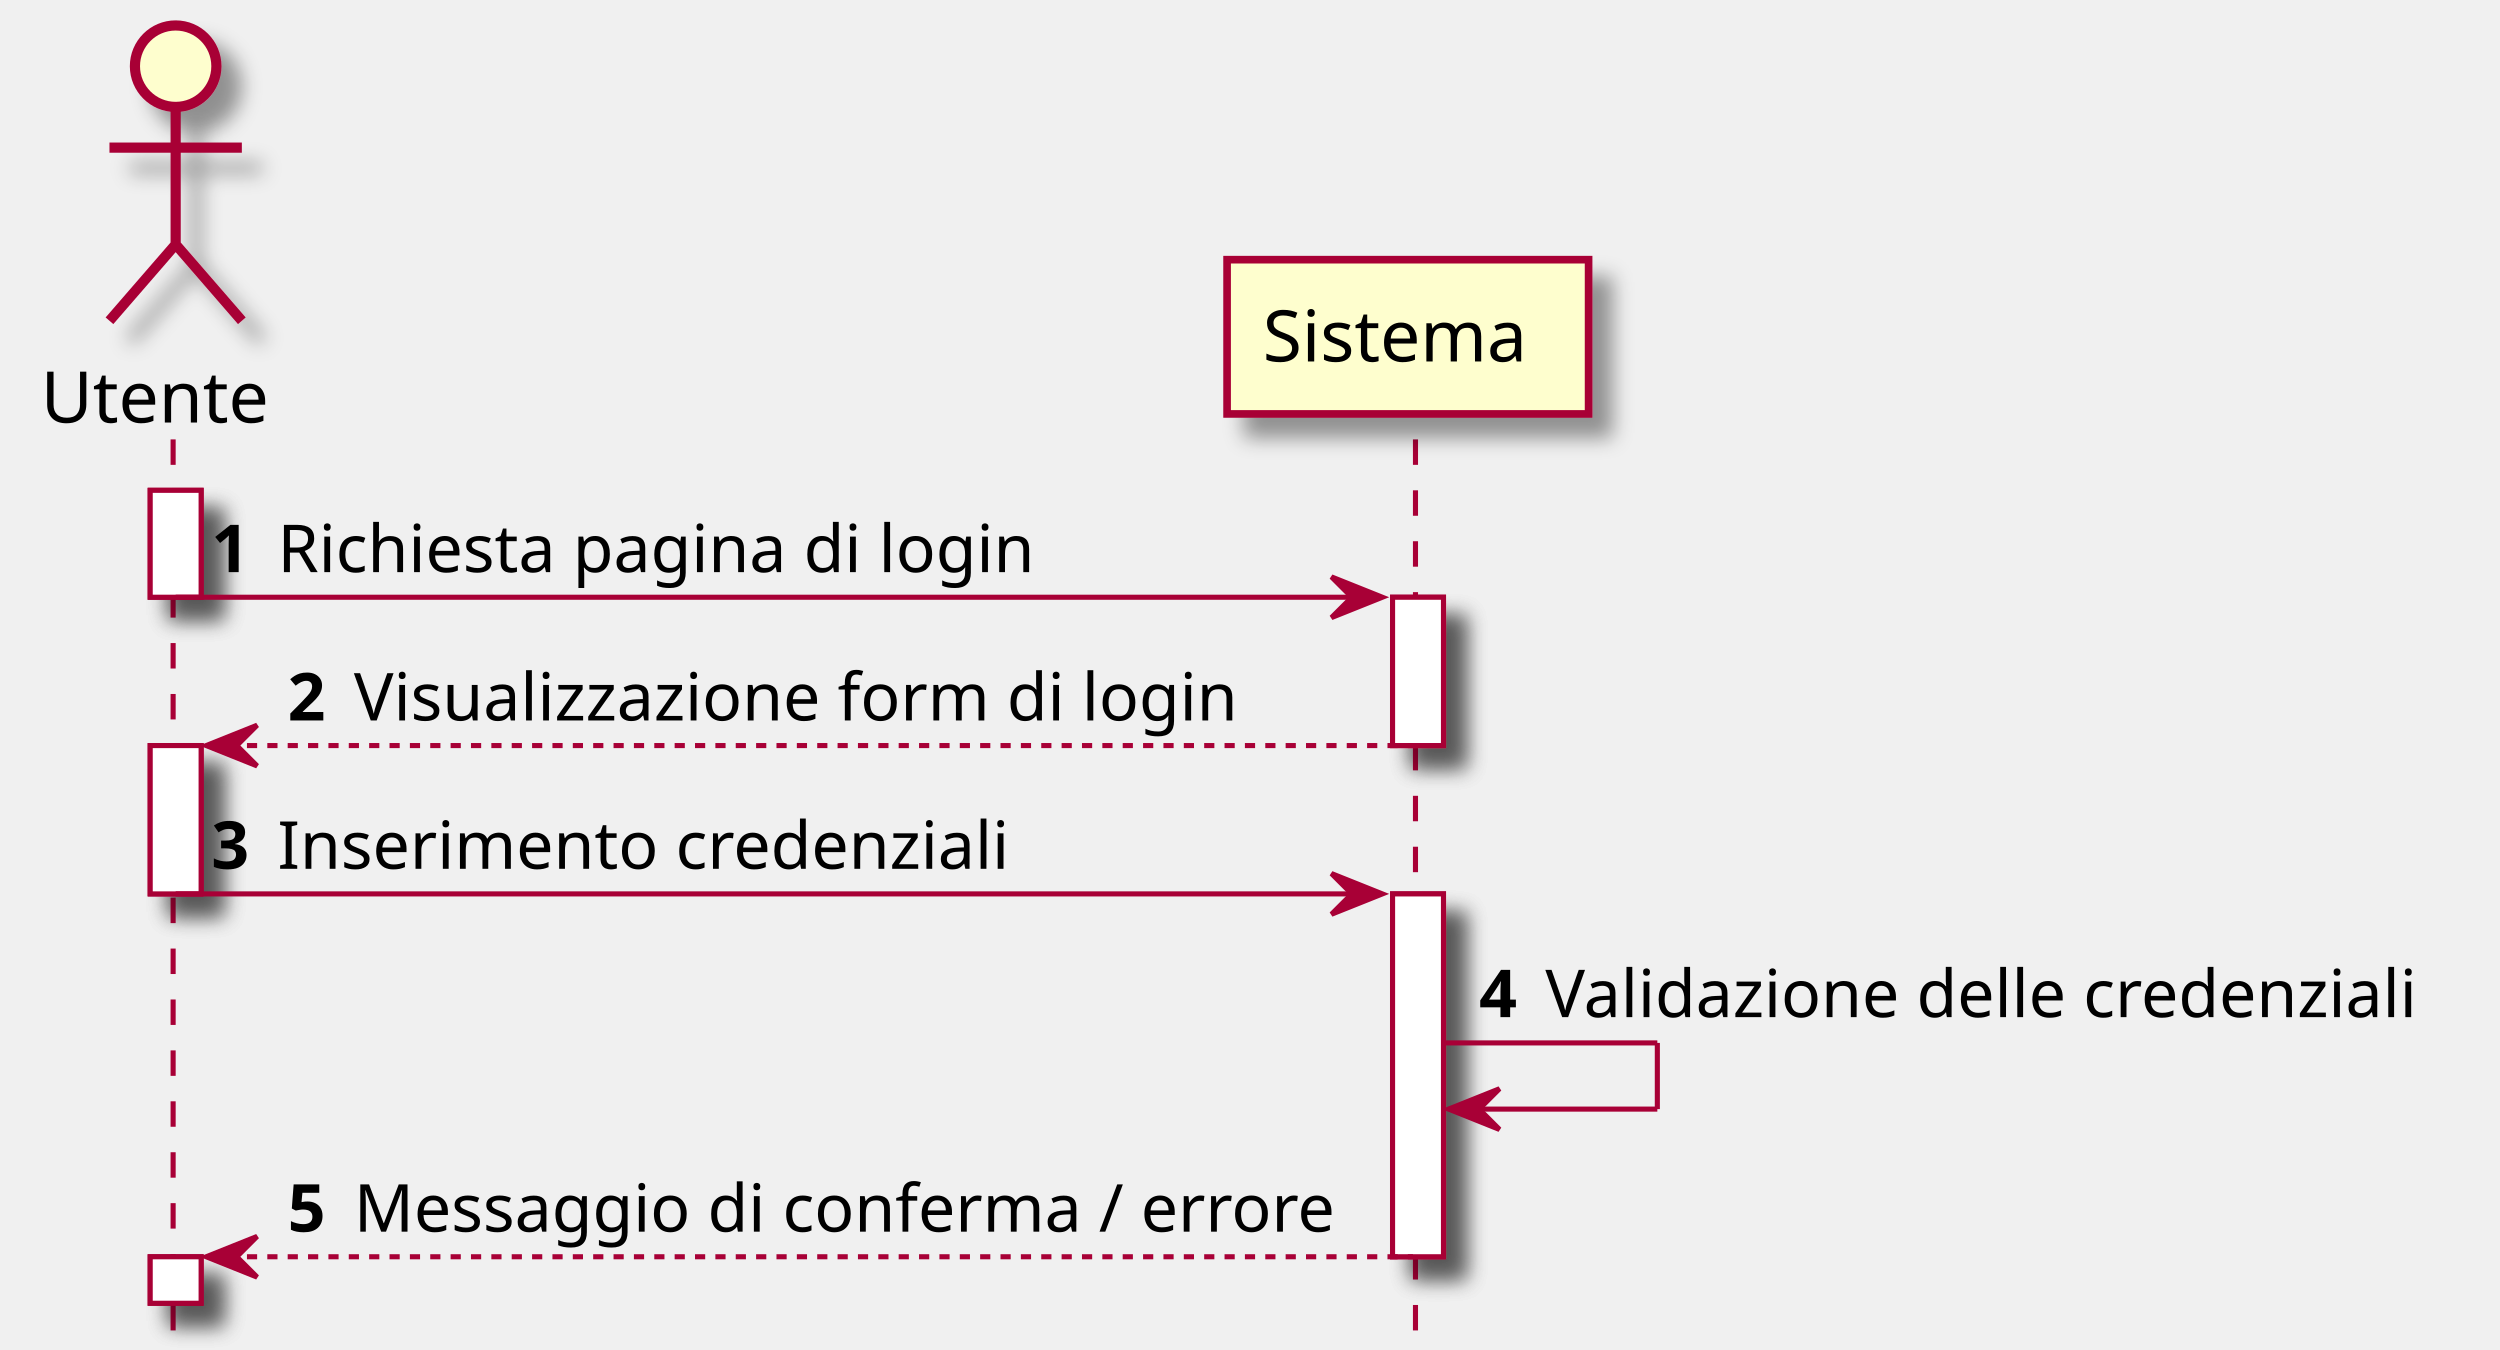
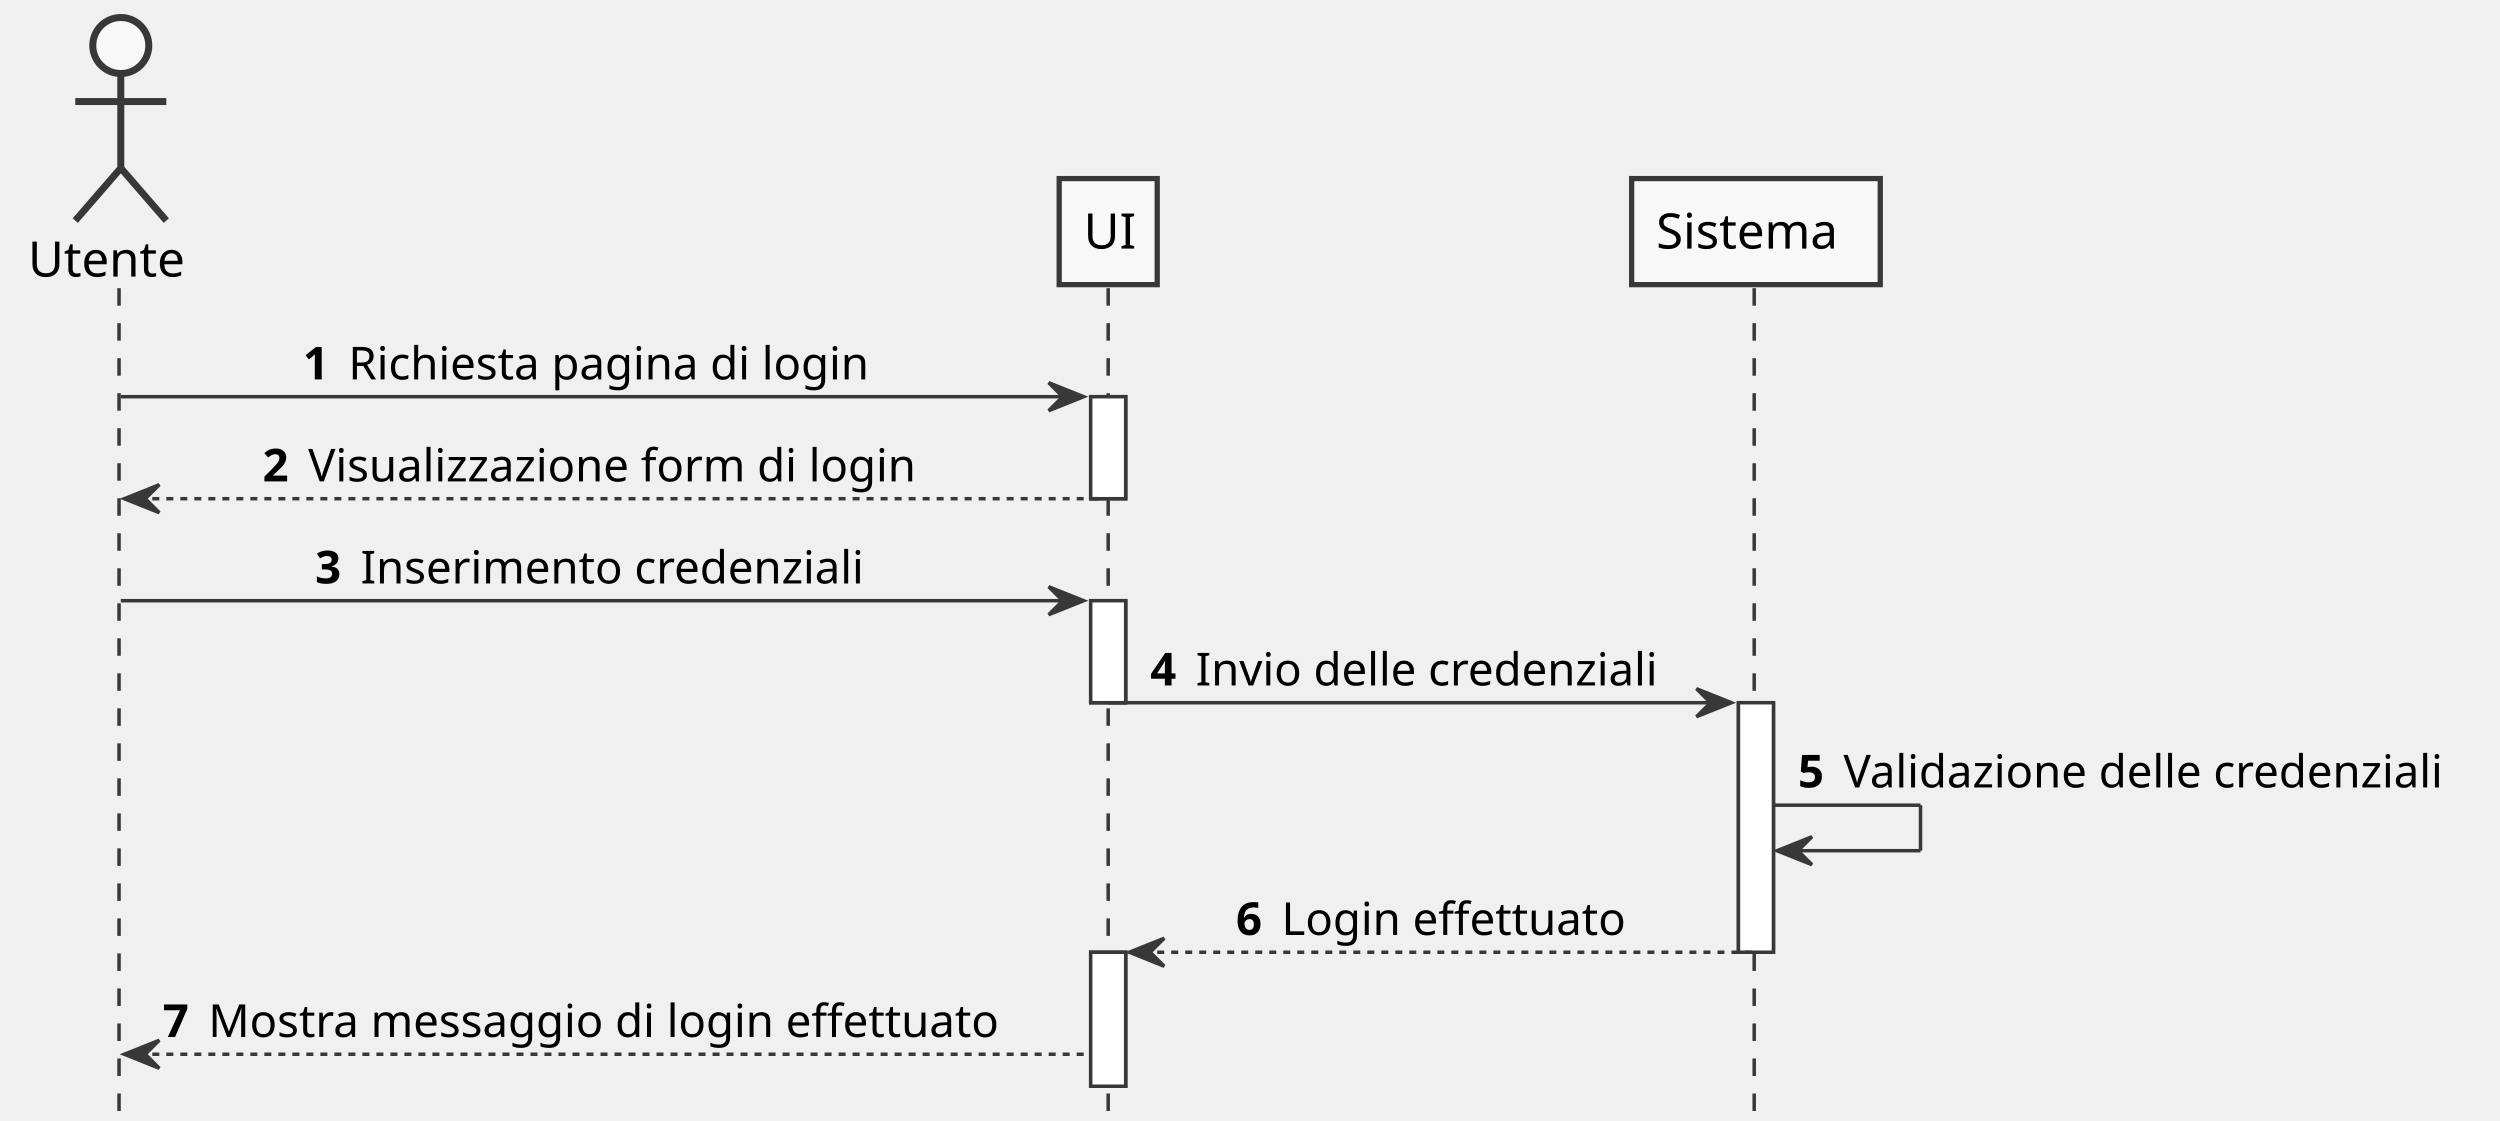
- <svg xmlns="http://www.w3.org/2000/svg" contentScriptType="application/ecmascript" contentStyleType="text/css" height="265px" preserveAspectRatio="none" style="width:491px;height:265px;" version="1.1" viewBox="0 0 491 265" width="491px" zoomAndPan="magnify">
-   <defs>
-     <filter height="300%" id="f14vm02" width="300%" x="-1" y="-1">
-       <feGaussianBlur result="blurOut" stdDeviation="2.0" />
-       <feColorMatrix in="blurOut" result="blurOut2" type="matrix" values="0 0 0 0 0 0 0 0 0 0 0 0 0 0 0 0 0 0 .4 0" />
-       <feOffset dx="4.0" dy="4.0" in="blurOut2" result="blurOut3" />
-       <feBlend in="SourceGraphic" in2="blurOut3" mode="normal" />
-     </filter>
-   </defs>
+ <svg xmlns="http://www.w3.org/2000/svg" contentScriptType="application/ecmascript" contentStyleType="text/css" height="320px" preserveAspectRatio="none" style="width:714px;height:320px;" version="1.1" viewBox="0 0 714 320" width="714px" zoomAndPan="magnify">
+   <defs />
  <g>
-     <rect fill="#FFFFFF" filter="url(#f14vm02)" height="21" style="stroke: #A80036; stroke-width: 1.0;" width="10" x="29.5" y="96.297" />
-     <rect fill="#FFFFFF" filter="url(#f14vm02)" height="29.133" style="stroke: #A80036; stroke-width: 1.0;" width="10" x="29.5" y="146.43" />
-     <rect fill="#FFFFFF" filter="url(#f14vm02)" height="9.133" style="stroke: #A80036; stroke-width: 1.0;" width="10" x="29.5" y="246.828" />
-     <rect fill="#FFFFFF" filter="url(#f14vm02)" height="29.133" style="stroke: #A80036; stroke-width: 1.0;" width="10" x="273.5" y="117.297" />
-     <rect fill="#FFFFFF" filter="url(#f14vm02)" height="71.266" style="stroke: #A80036; stroke-width: 1.0;" width="10" x="273.5" y="175.562" />
-     <line style="stroke: #A80036; stroke-width: 1.0; stroke-dasharray: 5.0,5.0;" x1="34" x2="34" y1="86.297" y2="264.961" />
-     <line style="stroke: #A80036; stroke-width: 1.0; stroke-dasharray: 5.0,5.0;" x1="278" x2="278" y1="86.297" y2="264.961" />
-     <text fill="#000000" font-family="sans-serif" font-size="14" lengthAdjust="spacingAndGlyphs" textLength="47" x="8" y="82.995">Utente</text>
-     <ellipse cx="34.5" cy="13" fill="#FEFECE" filter="url(#f14vm02)" rx="8" ry="8" style="stroke: #A80036; stroke-width: 2.0;" />
-     <path d="M34.5,21 L34.5,48 M21.5,29 L47.5,29 M34.5,48 L21.5,63 M34.5,48 L47.5,63 " fill="#FEFECE" filter="url(#f14vm02)" style="stroke: #A80036; stroke-width: 2.0;" />
-     <rect fill="#FEFECE" filter="url(#f14vm02)" height="30.297" style="stroke: #A80036; stroke-width: 1.5;" width="71" x="241" y="51" />
-     <text fill="#000000" font-family="sans-serif" font-size="14" lengthAdjust="spacingAndGlyphs" textLength="57" x="248" y="70.995">Sistema</text>
-     <rect fill="#FFFFFF" filter="url(#f14vm02)" height="21" style="stroke: #A80036; stroke-width: 1.0;" width="10" x="29.5" y="96.297" />
-     <rect fill="#FFFFFF" filter="url(#f14vm02)" height="29.133" style="stroke: #A80036; stroke-width: 1.0;" width="10" x="29.5" y="146.43" />
-     <rect fill="#FFFFFF" filter="url(#f14vm02)" height="9.133" style="stroke: #A80036; stroke-width: 1.0;" width="10" x="29.5" y="246.828" />
-     <rect fill="#FFFFFF" filter="url(#f14vm02)" height="29.133" style="stroke: #A80036; stroke-width: 1.0;" width="10" x="273.5" y="117.297" />
-     <rect fill="#FFFFFF" filter="url(#f14vm02)" height="71.266" style="stroke: #A80036; stroke-width: 1.0;" width="10" x="273.5" y="175.562" />
-     <polygon fill="#A80036" points="261.5,113.297,271.5,117.297,261.5,121.297,265.5,117.297" style="stroke: #A80036; stroke-width: 1.0;" />
-     <line style="stroke: #A80036; stroke-width: 1.0;" x1="34.5" x2="267.5" y1="117.297" y2="117.297" />
-     <text fill="#000000" font-family="sans-serif" font-size="13" font-weight="bold" lengthAdjust="spacingAndGlyphs" textLength="9" x="41.5" y="112.364">1</text>
-     <text fill="#000000" font-family="sans-serif" font-size="13" lengthAdjust="spacingAndGlyphs" textLength="160" x="54.5" y="112.364">Richiesta pagina di login</text>
-     <polygon fill="#A80036" points="50.5,142.43,40.5,146.43,50.5,150.43,46.5,146.43" style="stroke: #A80036; stroke-width: 1.0;" />
-     <line style="stroke: #A80036; stroke-width: 1.0; stroke-dasharray: 2.0,2.0;" x1="44.5" x2="277.5" y1="146.43" y2="146.43" />
-     <text fill="#000000" font-family="sans-serif" font-size="13" font-weight="bold" lengthAdjust="spacingAndGlyphs" textLength="9" x="56.5" y="141.497">2</text>
-     <text fill="#000000" font-family="sans-serif" font-size="13" lengthAdjust="spacingAndGlyphs" textLength="188" x="69.5" y="141.497">Visualizzazione form di login</text>
-     <polygon fill="#A80036" points="261.5,171.562,271.5,175.562,261.5,179.562,265.5,175.562" style="stroke: #A80036; stroke-width: 1.0;" />
-     <line style="stroke: #A80036; stroke-width: 1.0;" x1="34.5" x2="267.5" y1="175.562" y2="175.562" />
-     <text fill="#000000" font-family="sans-serif" font-size="13" font-weight="bold" lengthAdjust="spacingAndGlyphs" textLength="9" x="41.5" y="170.629">3</text>
-     <text fill="#000000" font-family="sans-serif" font-size="13" lengthAdjust="spacingAndGlyphs" textLength="153" x="54.5" y="170.629">Inserimento credenziali</text>
-     <line style="stroke: #A80036; stroke-width: 1.0;" x1="283.5" x2="325.5" y1="204.828" y2="204.828" />
-     <line style="stroke: #A80036; stroke-width: 1.0;" x1="325.5" x2="325.5" y1="204.828" y2="217.828" />
-     <line style="stroke: #A80036; stroke-width: 1.0;" x1="284.5" x2="325.5" y1="217.828" y2="217.828" />
-     <polygon fill="#A80036" points="294.5,213.828,284.5,217.828,294.5,221.828,290.5,217.828" style="stroke: #A80036; stroke-width: 1.0;" />
-     <text fill="#000000" font-family="sans-serif" font-size="13" font-weight="bold" lengthAdjust="spacingAndGlyphs" textLength="9" x="290.5" y="199.762">4</text>
-     <text fill="#000000" font-family="sans-serif" font-size="13" lengthAdjust="spacingAndGlyphs" textLength="187" x="303.5" y="199.762">Validazione delle credenziali</text>
-     <polygon fill="#A80036" points="50.5,242.828,40.5,246.828,50.5,250.828,46.5,246.828" style="stroke: #A80036; stroke-width: 1.0;" />
-     <line style="stroke: #A80036; stroke-width: 1.0; stroke-dasharray: 2.0,2.0;" x1="44.5" x2="277.5" y1="246.828" y2="246.828" />
-     <text fill="#000000" font-family="sans-serif" font-size="13" font-weight="bold" lengthAdjust="spacingAndGlyphs" textLength="9" x="56.5" y="241.895">5</text>
-     <text fill="#000000" font-family="sans-serif" font-size="13" lengthAdjust="spacingAndGlyphs" textLength="202" x="69.5" y="241.895">Messaggio di conferma / errore</text>
+     <rect fill="#FFFFFF" height="29.133" style="stroke: #383838; stroke-width: 1.0;" width="10" x="311.5" y="113.297" />
+     <rect fill="#FFFFFF" height="29.133" style="stroke: #383838; stroke-width: 1.0;" width="10" x="311.5" y="171.562" />
+     <rect fill="#FFFFFF" height="38.266" style="stroke: #383838; stroke-width: 1.0;" width="10" x="311.5" y="271.961" />
+     <rect fill="#FFFFFF" height="71.266" style="stroke: #383838; stroke-width: 1.0;" width="10" x="496.5" y="200.695" />
+     <line style="stroke: #383838; stroke-width: 1.0; stroke-dasharray: 5.0,5.0;" x1="34" x2="34" y1="82.297" y2="319.227" />
+     <line style="stroke: #383838; stroke-width: 1.0; stroke-dasharray: 5.0,5.0;" x1="316.5" x2="316.5" y1="82.297" y2="319.227" />
+     <line style="stroke: #383838; stroke-width: 1.0; stroke-dasharray: 5.0,5.0;" x1="501" x2="501" y1="82.297" y2="319.227" />
+     <text fill="#000000" font-family="sans-serif" font-size="14" lengthAdjust="spacingAndGlyphs" textLength="47" x="8" y="78.995">Utente</text>
+     <ellipse cx="34.5" cy="13" fill="#F8F8F8" rx="8" ry="8" style="stroke: #383838; stroke-width: 2.0;" />
+     <path d="M34.5,21 L34.5,48 M21.5,29 L47.5,29 M34.5,48 L21.5,63 M34.5,48 L47.5,63 " fill="#F8F8F8" style="stroke: #383838; stroke-width: 2.0;" />
+     <rect fill="#F8F8F8" height="30.297" style="stroke: #383838; stroke-width: 1.5;" width="28" x="302.5" y="51" />
+     <text fill="#000000" font-family="sans-serif" font-size="14" lengthAdjust="spacingAndGlyphs" textLength="14" x="309.5" y="70.995">UI</text>
+     <rect fill="#F8F8F8" height="30.297" style="stroke: #383838; stroke-width: 1.5;" width="71" x="466" y="51" />
+     <text fill="#000000" font-family="sans-serif" font-size="14" lengthAdjust="spacingAndGlyphs" textLength="57" x="473" y="70.995">Sistema</text>
+     <rect fill="#FFFFFF" height="29.133" style="stroke: #383838; stroke-width: 1.0;" width="10" x="311.5" y="113.297" />
+     <rect fill="#FFFFFF" height="29.133" style="stroke: #383838; stroke-width: 1.0;" width="10" x="311.5" y="171.562" />
+     <rect fill="#FFFFFF" height="38.266" style="stroke: #383838; stroke-width: 1.0;" width="10" x="311.5" y="271.961" />
+     <rect fill="#FFFFFF" height="71.266" style="stroke: #383838; stroke-width: 1.0;" width="10" x="496.5" y="200.695" />
+     <polygon fill="#383838" points="299.5,109.297,309.5,113.297,299.5,117.297,303.5,113.297" style="stroke: #383838; stroke-width: 1.0;" />
+     <line style="stroke: #383838; stroke-width: 1.0;" x1="34.5" x2="305.5" y1="113.297" y2="113.297" />
+     <text fill="#000000" font-family="sans-serif" font-size="13" font-weight="bold" lengthAdjust="spacingAndGlyphs" textLength="9" x="86.5" y="108.364">1</text>
+     <text fill="#000000" font-family="sans-serif" font-size="13" lengthAdjust="spacingAndGlyphs" textLength="160" x="99.5" y="108.364">Richiesta pagina di login</text>
+     <polygon fill="#383838" points="45.5,138.43,35.5,142.43,45.5,146.43,41.5,142.43" style="stroke: #383838; stroke-width: 1.0;" />
+     <line style="stroke: #383838; stroke-width: 1.0; stroke-dasharray: 2.0,2.0;" x1="39.5" x2="315.5" y1="142.43" y2="142.43" />
+     <text fill="#000000" font-family="sans-serif" font-size="13" font-weight="bold" lengthAdjust="spacingAndGlyphs" textLength="9" x="75" y="137.497">2</text>
+     <text fill="#000000" font-family="sans-serif" font-size="13" lengthAdjust="spacingAndGlyphs" textLength="188" x="88" y="137.497">Visualizzazione form di login</text>
+     <polygon fill="#383838" points="299.5,167.562,309.5,171.562,299.5,175.562,303.5,171.562" style="stroke: #383838; stroke-width: 1.0;" />
+     <line style="stroke: #383838; stroke-width: 1.0;" x1="34.5" x2="305.5" y1="171.562" y2="171.562" />
+     <text fill="#000000" font-family="sans-serif" font-size="13" font-weight="bold" lengthAdjust="spacingAndGlyphs" textLength="9" x="90" y="166.629">3</text>
+     <text fill="#000000" font-family="sans-serif" font-size="13" lengthAdjust="spacingAndGlyphs" textLength="153" x="103" y="166.629">Inserimento credenziali</text>
+     <polygon fill="#383838" points="484.5,196.695,494.5,200.695,484.5,204.695,488.5,200.695" style="stroke: #383838; stroke-width: 1.0;" />
+     <line style="stroke: #383838; stroke-width: 1.0;" x1="316.5" x2="490.5" y1="200.695" y2="200.695" />
+     <text fill="#000000" font-family="sans-serif" font-size="13" font-weight="bold" lengthAdjust="spacingAndGlyphs" textLength="9" x="328.5" y="195.762">4</text>
+     <text fill="#000000" font-family="sans-serif" font-size="13" lengthAdjust="spacingAndGlyphs" textLength="143" x="341.5" y="195.762">Invio delle credenziali</text>
+     <line style="stroke: #383838; stroke-width: 1.0;" x1="506.5" x2="548.5" y1="229.961" y2="229.961" />
+     <line style="stroke: #383838; stroke-width: 1.0;" x1="548.5" x2="548.5" y1="229.961" y2="242.961" />
+     <line style="stroke: #383838; stroke-width: 1.0;" x1="507.5" x2="548.5" y1="242.961" y2="242.961" />
+     <polygon fill="#383838" points="517.5,238.961,507.5,242.961,517.5,246.961,513.5,242.961" style="stroke: #383838; stroke-width: 1.0;" />
+     <text fill="#000000" font-family="sans-serif" font-size="13" font-weight="bold" lengthAdjust="spacingAndGlyphs" textLength="9" x="513.5" y="224.895">5</text>
+     <text fill="#000000" font-family="sans-serif" font-size="13" lengthAdjust="spacingAndGlyphs" textLength="187" x="526.5" y="224.895">Validazione delle credenziali</text>
+     <polygon fill="#383838" points="332.5,267.961,322.5,271.961,332.5,275.961,328.5,271.961" style="stroke: #383838; stroke-width: 1.0;" />
+     <line style="stroke: #383838; stroke-width: 1.0; stroke-dasharray: 2.0,2.0;" x1="326.5" x2="500.5" y1="271.961" y2="271.961" />
+     <text fill="#000000" font-family="sans-serif" font-size="13" font-weight="bold" lengthAdjust="spacingAndGlyphs" textLength="9" x="353" y="267.028">6</text>
+     <text fill="#000000" font-family="sans-serif" font-size="13" lengthAdjust="spacingAndGlyphs" textLength="104" x="366" y="267.028">Login effettuato</text>
+     <polygon fill="#383838" points="45.5,297.094,35.5,301.094,45.5,305.094,41.5,301.094" style="stroke: #383838; stroke-width: 1.0;" />
+     <line style="stroke: #383838; stroke-width: 1.0; stroke-dasharray: 2.0,2.0;" x1="39.5" x2="310.5" y1="301.094" y2="301.094" />
+     <text fill="#000000" font-family="sans-serif" font-size="13" font-weight="bold" lengthAdjust="spacingAndGlyphs" textLength="9" x="46.5" y="296.161">7</text>
+     <text fill="#000000" font-family="sans-serif" font-size="13" lengthAdjust="spacingAndGlyphs" textLength="240" x="59.5" y="296.161">Mostra messaggio di login effettuato</text>
  </g>
</svg>
